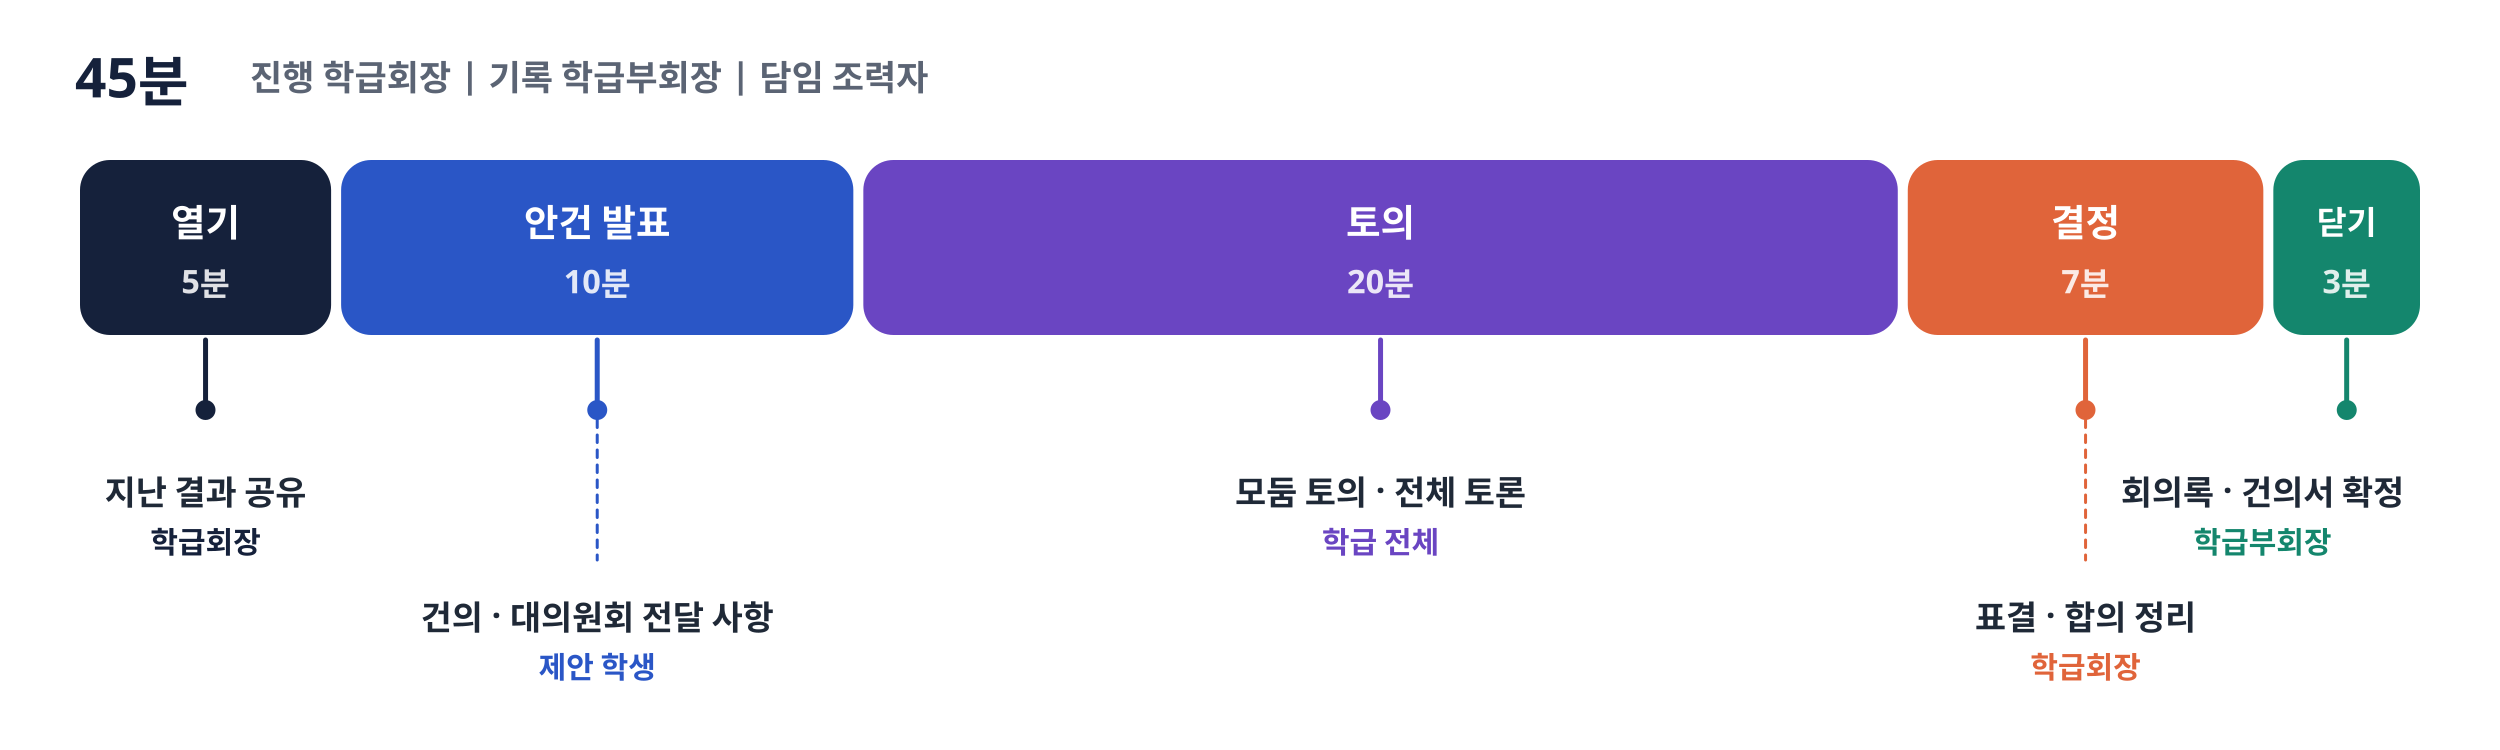
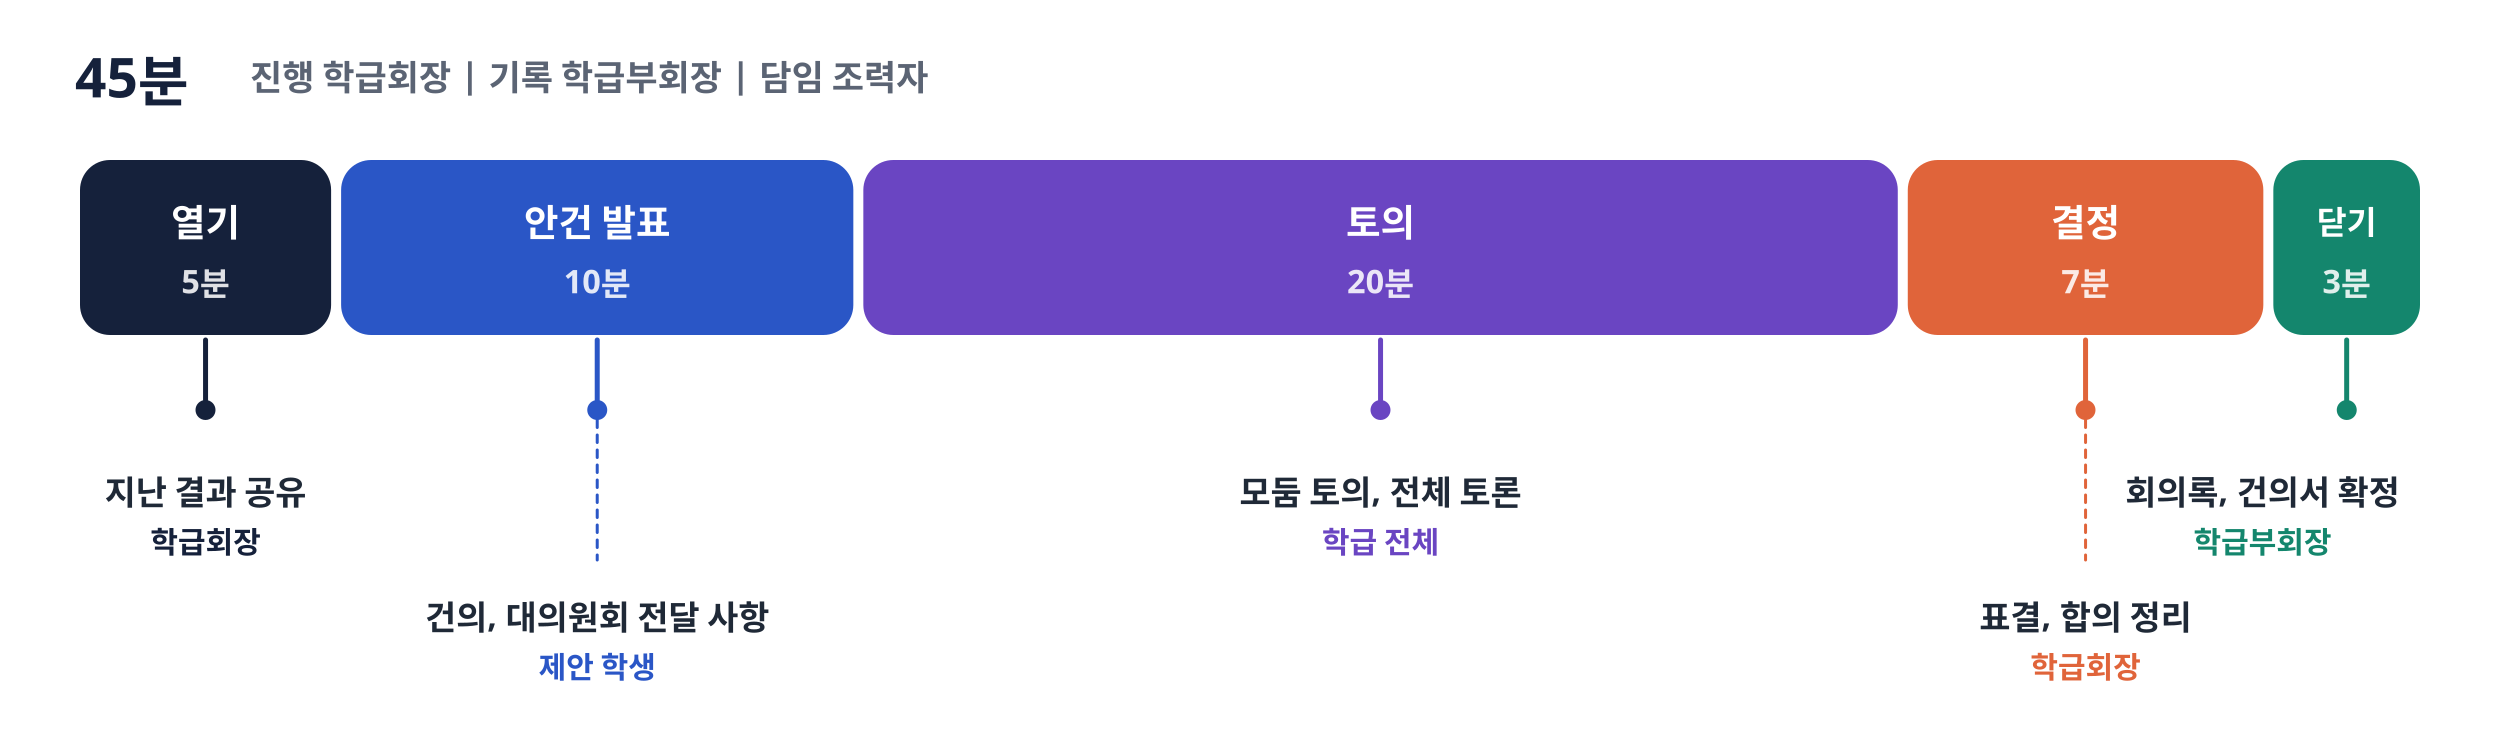
<svg xmlns="http://www.w3.org/2000/svg" viewBox="0 0 1000 300" width="1000" height="300" font-family="Pretendard, 'Pretendard Variable', 'Apple SD Gothic Neo', 'Malgun Gothic', sans-serif" role="img" aria-label="학급자치 시간 운영 모형">
  <defs>
    <marker id="ah-muted" viewBox="0 0 10 10" refX="8.5" refY="5" markerWidth="7" markerHeight="7" orient="auto-start-reverse">
      <path d="M0,0 L10,5 L0,10 z" fill="#5B6474" />
    </marker>
    <marker id="ah-del" viewBox="0 0 10 10" refX="8.5" refY="5" markerWidth="7" markerHeight="7" orient="auto-start-reverse">
      <path d="M0,0 L10,5 L0,10 z" fill="#2A56C6" />
    </marker>
    <marker id="ah-raon" viewBox="0 0 10 10" refX="8.5" refY="5" markerWidth="7" markerHeight="7" orient="auto-start-reverse">
      <path d="M0,0 L10,5 L0,10 z" fill="#E0643A" />
    </marker>
    <marker id="ah-lead" viewBox="0 0 10 10" refX="8.5" refY="5" markerWidth="7" markerHeight="7" orient="auto-start-reverse">
      <path d="M0,0 L10,5 L0,10 z" fill="#6A45C2" />
    </marker>
    <marker id="ah-ink" viewBox="0 0 10 10" refX="8.5" refY="5" markerWidth="7" markerHeight="7" orient="auto-start-reverse">
      <path d="M0,0 L10,5 L0,10 z" fill="#15213B" />
    </marker>
    <marker id="ah-ok" viewBox="0 0 10 10" refX="8.5" refY="5" markerWidth="7" markerHeight="7" orient="auto-start-reverse">
      <path d="M0,0 L10,5 L0,10 z" fill="#14866D" />
    </marker>
    <marker id="ah-gold" viewBox="0 0 10 10" refX="8.5" refY="5" markerWidth="7" markerHeight="7" orient="auto-start-reverse">
      <path d="M0,0 L10,5 L0,10 z" fill="#C4A26A" />
    </marker>
  </defs>
  <rect width="1000" height="300" fill="#fff" />
  <text x="30" y="30" font-size="22" font-weight="800" fill="#15213B" text-anchor="start" dominant-baseline="central">45분</text>
  <text x="100" y="30" font-size="14" font-weight="600" fill="#5B6474" text-anchor="start" dominant-baseline="central">진행  학급회장    |    기록  학급부회장    |    담임  조력자</text>
  <rect x="32" y="64" width="100.444" height="70" rx="12" fill="#15213B" stroke="none" stroke-width="1.5" />
  <text x="82.222" y="88" font-size="15" font-weight="800" fill="#fff" text-anchor="middle" dominant-baseline="central">열기</text>
  <text x="82.222" y="112" font-size="13" font-weight="600" fill="#ffffffdd" text-anchor="middle" dominant-baseline="central">5분</text>
  <line x1="82.222" y1="136" x2="82.222" y2="160" stroke="#15213B" stroke-width="2" stroke-linecap="round" />
  <circle cx="82.2" cy="164" r="4" fill="#15213B" />
  <rect x="136.444" y="64" width="204.889" height="70" rx="12" fill="#2A56C6" stroke="none" stroke-width="1.5" />
  <text x="238.889" y="88" font-size="15" font-weight="800" fill="#fff" text-anchor="middle" dominant-baseline="central">안건 발표</text>
  <text x="238.889" y="112" font-size="13" font-weight="600" fill="#ffffffdd" text-anchor="middle" dominant-baseline="central">10분</text>
  <line x1="238.889" y1="136" x2="238.889" y2="160" stroke="#2A56C6" stroke-width="2" stroke-linecap="round" />
  <circle cx="238.9" cy="164" r="4" fill="#2A56C6" />
  <rect x="345.333" y="64" width="413.778" height="70" rx="12" fill="#6A45C2" stroke="none" stroke-width="1.5" />
  <text x="552.222" y="88" font-size="15" font-weight="800" fill="#fff" text-anchor="middle" dominant-baseline="central">토의</text>
  <text x="552.222" y="112" font-size="13" font-weight="600" fill="#ffffffdd" text-anchor="middle" dominant-baseline="central">20분</text>
  <line x1="552.222" y1="136" x2="552.222" y2="160" stroke="#6A45C2" stroke-width="2" stroke-linecap="round" />
  <circle cx="552.2" cy="164" r="4" fill="#6A45C2" />
  <rect x="763.111" y="64" width="142.222" height="70" rx="12" fill="#E0643A" stroke="none" stroke-width="1.5" />
  <text x="834.222" y="88" font-size="15" font-weight="800" fill="#fff" text-anchor="middle" dominant-baseline="central">결정</text>
  <text x="834.222" y="112" font-size="13" font-weight="600" fill="#ffffffdd" text-anchor="middle" dominant-baseline="central">7분</text>
  <line x1="834.222" y1="136" x2="834.222" y2="160" stroke="#E0643A" stroke-width="2" stroke-linecap="round" />
  <circle cx="834.2" cy="164" r="4" fill="#E0643A" />
  <rect x="909.333" y="64" width="58.667" height="70" rx="12" fill="#14866D" stroke="none" stroke-width="1.5" />
  <text x="938.667" y="88" font-size="13" font-weight="800" fill="#fff" text-anchor="middle" dominant-baseline="central">닫기</text>
  <text x="938.667" y="112" font-size="13" font-weight="600" fill="#ffffffdd" text-anchor="middle" dominant-baseline="central">3분</text>
  <line x1="938.667" y1="136" x2="938.667" y2="160" stroke="#14866D" stroke-width="2" stroke-linecap="round" />
  <circle cx="938.7" cy="164" r="4" fill="#14866D" />
  <text x="82.222" y="196" font-size="13.5" font-weight="700" fill="#1F2937" text-anchor="middle" dominant-baseline="central">지난 결과 공유</text>
  <text x="82.222" y="216" font-size="12" font-weight="600" fill="#15213B" text-anchor="middle" dominant-baseline="central">학급회장</text>
  <line x1="238.889" y1="168" x2="238.889" y2="224" stroke="#2A56C6" stroke-width="1.2" stroke-linecap="round" stroke-dasharray="3 3" />
-   <text x="238.889" y="246" font-size="13.5" font-weight="700" fill="#1F2937" text-anchor="middle" dominant-baseline="central">건의 · 대의원회 전달 사항</text>
+   <text x="238.889" y="246" font-size="13.5" font-weight="700" fill="#1F2937" text-anchor="middle" dominant-baseline="central">건의, 대의원회 전달 사항</text>
  <text x="238.889" y="266" font-size="12" font-weight="600" fill="#2A56C6" text-anchor="middle" dominant-baseline="central">제안 학생</text>
-   <text x="552.222" y="196" font-size="13.5" font-weight="700" fill="#1F2937" text-anchor="middle" dominant-baseline="central">모둠 토의 · 전체 토론</text>
+   <text x="552.222" y="196" font-size="13.5" font-weight="700" fill="#1F2937" text-anchor="middle" dominant-baseline="central">모둠 토의, 전체 토론</text>
  <text x="552.222" y="216" font-size="12" font-weight="600" fill="#6A45C2" text-anchor="middle" dominant-baseline="central">학급 전체</text>
  <line x1="834.222" y1="168" x2="834.222" y2="224" stroke="#E0643A" stroke-width="1.2" stroke-linecap="round" stroke-dasharray="3 3" />
-   <text x="834.222" y="246" font-size="13.5" font-weight="700" fill="#1F2937" text-anchor="middle" dominant-baseline="central">표결 · 합의 정리</text>
+   <text x="834.222" y="246" font-size="13.5" font-weight="700" fill="#1F2937" text-anchor="middle" dominant-baseline="central">표결, 합의 정리</text>
  <text x="834.222" y="266" font-size="12" font-weight="600" fill="#E0643A" text-anchor="middle" dominant-baseline="central">학급회장</text>
-   <text x="905" y="196" font-size="13.5" font-weight="700" fill="#1F2937" text-anchor="middle" dominant-baseline="central">회의록 · 건의서 확정</text>
+   <text x="905" y="196" font-size="13.5" font-weight="700" fill="#1F2937" text-anchor="middle" dominant-baseline="central">회의록, 건의서 확정</text>
  <text x="905" y="216" font-size="12" font-weight="600" fill="#14866D" text-anchor="middle" dominant-baseline="central">학급부회장</text>
</svg>
